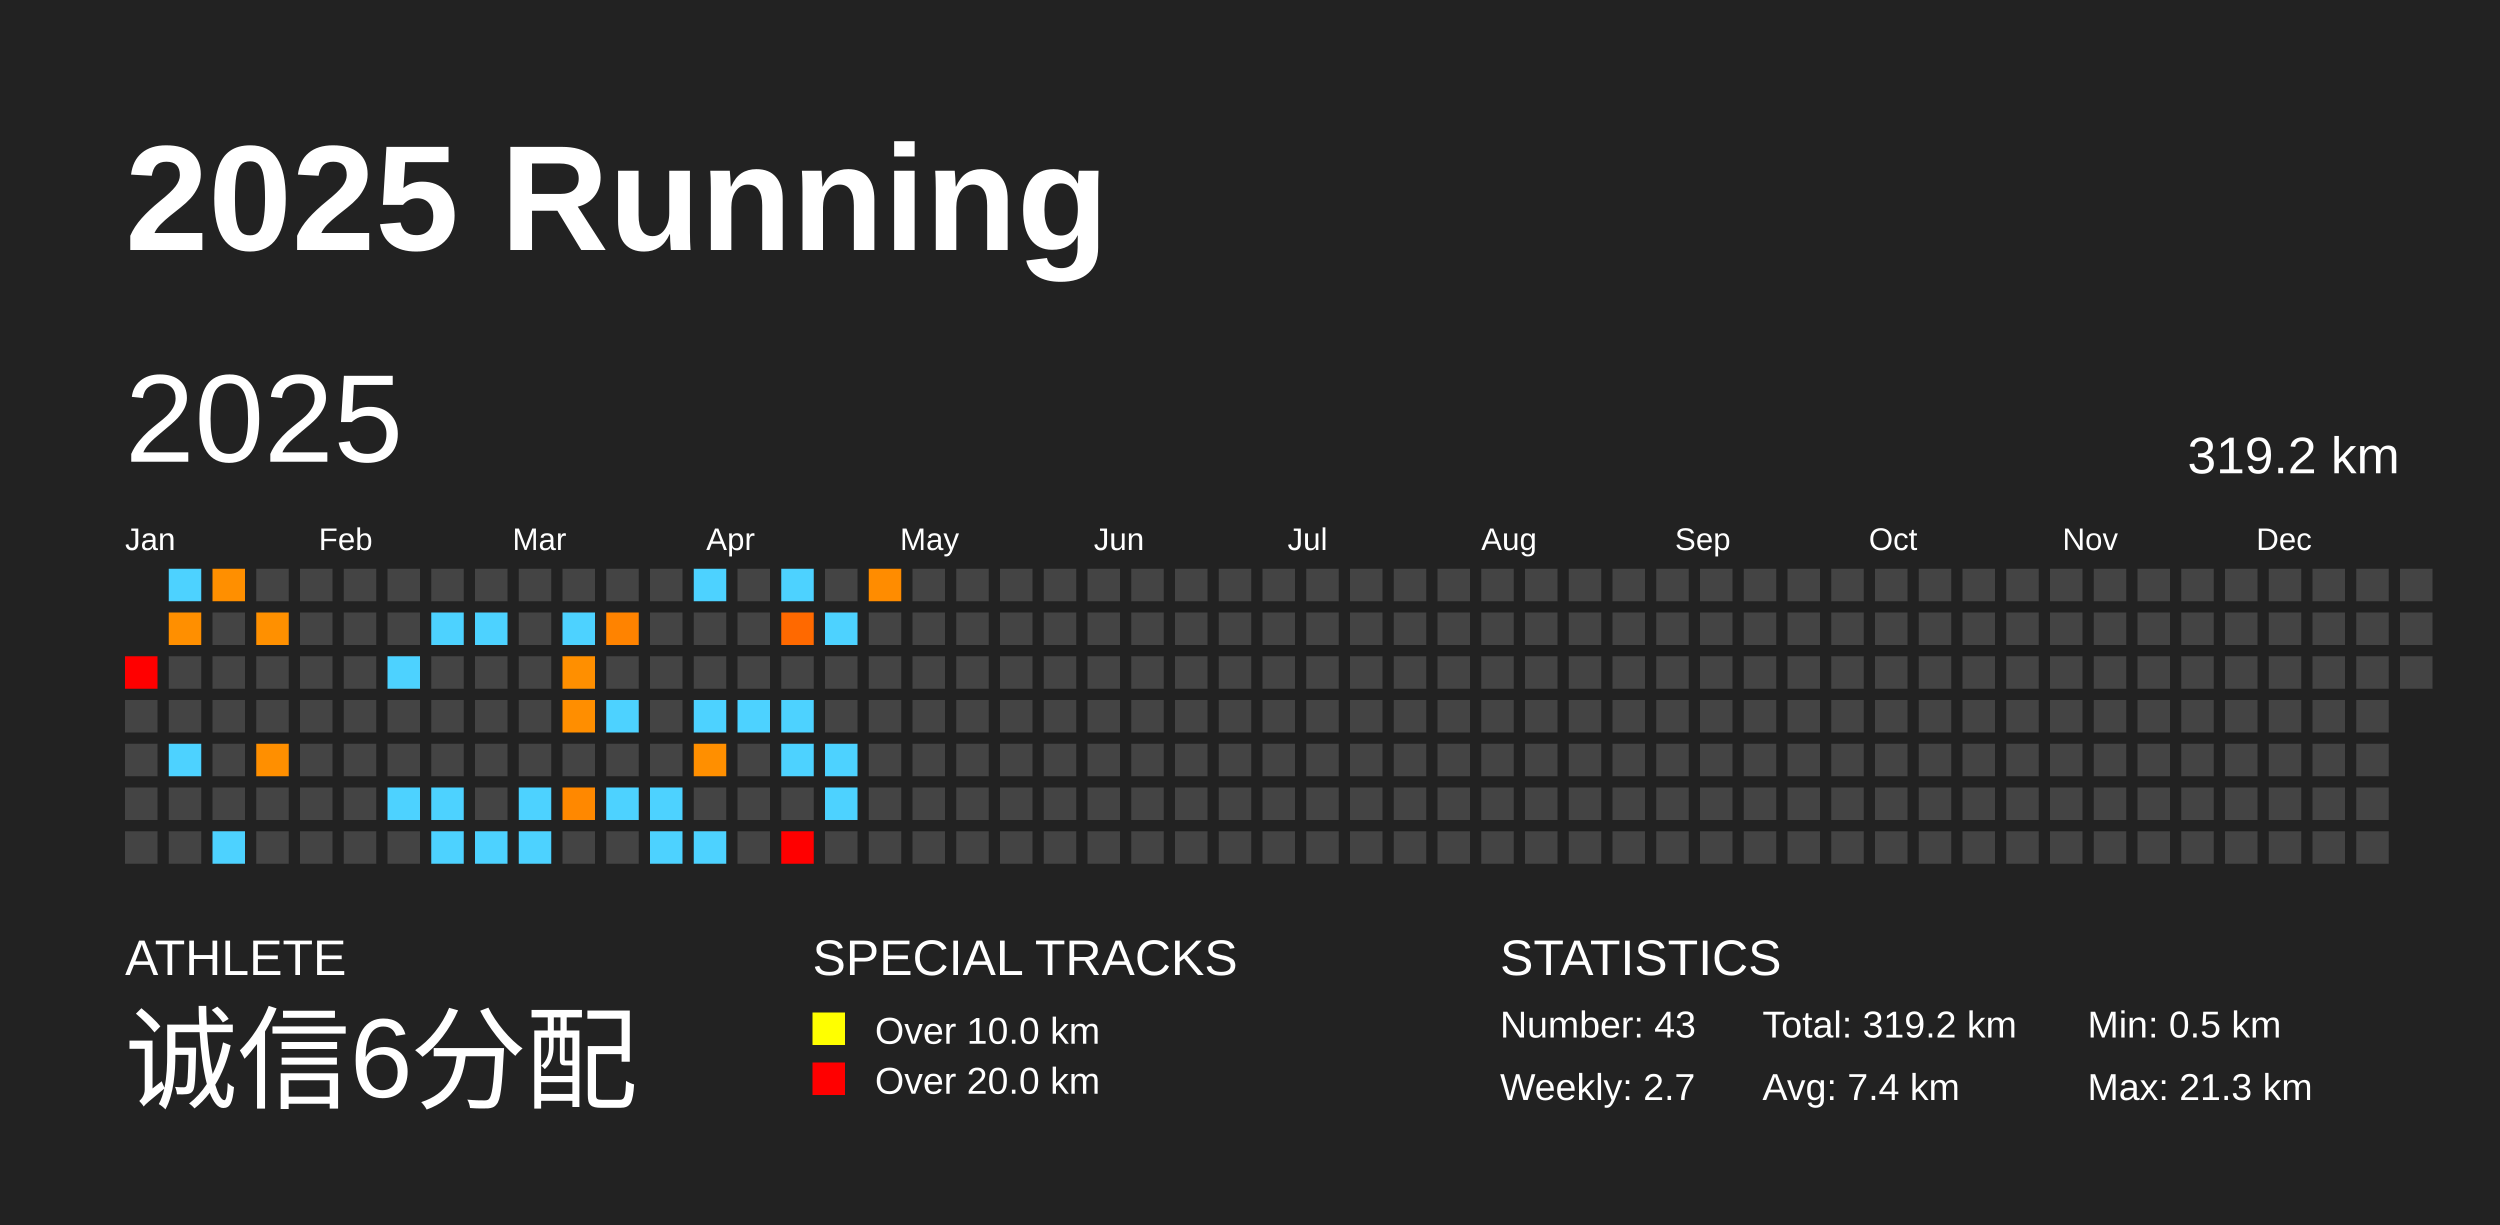
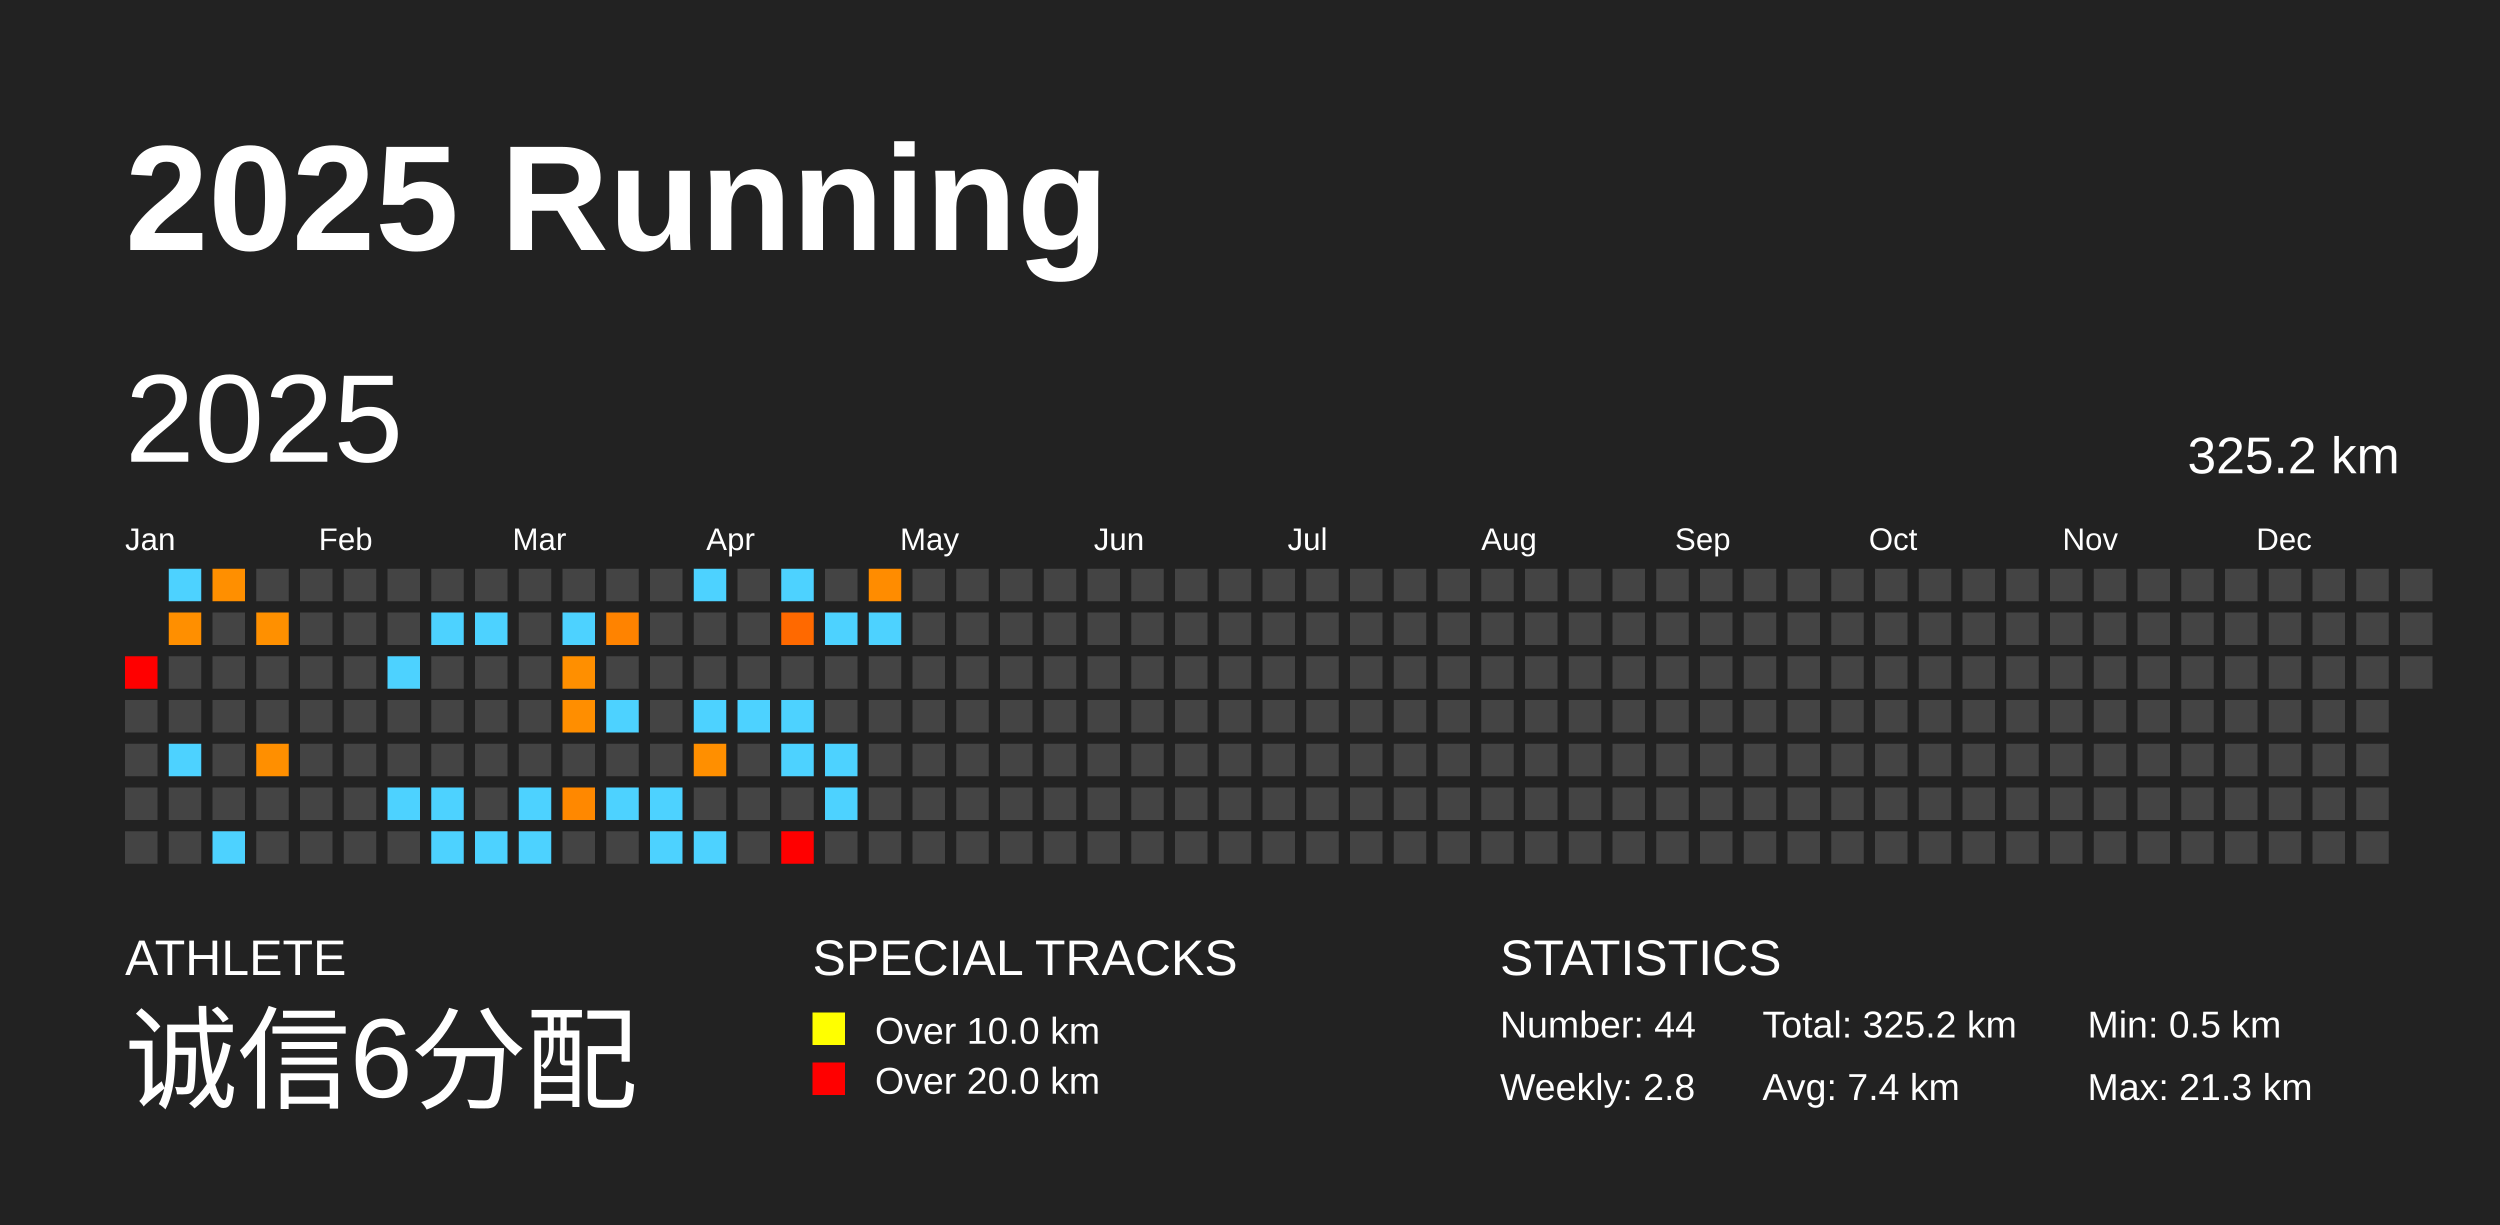
<svg xmlns="http://www.w3.org/2000/svg" baseProfile="full" height="98mm" version="1.1" viewBox="0,0,200,98" width="200mm">
  <defs />
  <rect fill="#222222" height="98" width="200" x="0" y="0" />
  <text fill="#FFFFFF" style="font-size:12px; font-family:Arial; font-weight:bold;" x="10" y="20">2025 Running</text>
  <text fill="#FFFFFF" style="font-size:4px; font-family:Arial" x="10" y="78">ATHLETE</text>
  <text fill="#FFFFFF" style="font-size:9px; font-family:Arial" x="10" y="88">诚信6分配</text>
  <text fill="#FFFFFF" style="font-size:4px; font-family:Arial" x="65" y="78">SPECIAL TRACKS</text>
  <rect fill="yellow" height="2.6" width="2.6" x="65" y="81" />
  <text fill="#FFFFFF" style="font-size:3px; font-family:Arial" x="70" y="83.5">Over 10.0 km</text>
  <rect fill="red" height="2.6" width="2.6" x="65" y="85" />
  <text fill="#FFFFFF" style="font-size:3px; font-family:Arial" x="70" y="87.5">Over 20.0 km</text>
  <text fill="#FFFFFF" style="font-size:4px; font-family:Arial" x="120" y="78">STATISTICS</text>
-   <text fill="#FFFFFF" style="font-size:3px; font-family:Arial" x="120" y="83">Number: 43</text>
-   <text fill="#FFFFFF" style="font-size:3px; font-family:Arial" x="120" y="88">Weekly: 2.7</text>
-   <text fill="#FFFFFF" style="font-size:3px; font-family:Arial" x="141" y="83">Total: 319.2 km</text>
+   <text fill="#FFFFFF" style="font-size:3px; font-family:Arial" x="120" y="83">Number: 44</text>
+   <text fill="#FFFFFF" style="font-size:3px; font-family:Arial" x="120" y="88">Weekly: 2.8</text>
+   <text fill="#FFFFFF" style="font-size:3px; font-family:Arial" x="141" y="83">Total: 325.2 km</text>
  <text fill="#FFFFFF" style="font-size:3px; font-family:Arial" x="141" y="88">Avg: 7.4 km</text>
  <text fill="#FFFFFF" style="font-size:3px; font-family:Arial" x="167" y="83">Min: 0.5 km</text>
  <text fill="#FFFFFF" style="font-size:3px; font-family:Arial" x="167" y="88">Max: 21.3 km</text>
  <text dominant-baseline="hanging" fill="#FFFFFF" style="font-size:10.0px; font-family:Arial;" x="10" y="30">2025</text>
-   <text dominant-baseline="hanging" fill="#FFFFFF" style="font-size:4.125px; font-family:Arial;" x="175" y="35">319.2 km</text>
+   <text dominant-baseline="hanging" fill="#FFFFFF" style="font-size:4.125px; font-family:Arial;" x="175" y="35">325.2 km</text>
  <text fill="#FFFFFF" style="font-size:2.5px; font-family:Arial" x="10.0" y="44">Jan</text>
  <text fill="#FFFFFF" style="font-size:2.5px; font-family:Arial" x="25.5" y="44">Feb</text>
  <text fill="#FFFFFF" style="font-size:2.5px; font-family:Arial" x="41.0" y="44">Mar</text>
  <text fill="#FFFFFF" style="font-size:2.5px; font-family:Arial" x="56.5" y="44">Apr</text>
  <text fill="#FFFFFF" style="font-size:2.5px; font-family:Arial" x="72.0" y="44">May</text>
  <text fill="#FFFFFF" style="font-size:2.5px; font-family:Arial" x="87.5" y="44">Jun</text>
  <text fill="#FFFFFF" style="font-size:2.5px; font-family:Arial" x="103.0" y="44">Jul</text>
  <text fill="#FFFFFF" style="font-size:2.5px; font-family:Arial" x="118.5" y="44">Aug</text>
  <text fill="#FFFFFF" style="font-size:2.5px; font-family:Arial" x="134.0" y="44">Sep</text>
  <text fill="#FFFFFF" style="font-size:2.5px; font-family:Arial" x="149.5" y="44">Oct</text>
  <text fill="#FFFFFF" style="font-size:2.5px; font-family:Arial" x="165.0" y="44">Nov</text>
  <text fill="#FFFFFF" style="font-size:2.5px; font-family:Arial" x="180.5" y="44">Dec</text>
  <rect fill="red" height="2.6" width="2.6" x="10.0" y="52.5" />
  <rect fill="#444444" height="2.6" width="2.6" x="10.0" y="56.0" />
  <rect fill="#444444" height="2.6" width="2.6" x="10.0" y="59.5" />
  <rect fill="#444444" height="2.6" width="2.6" x="10.0" y="63.0" />
  <rect fill="#444444" height="2.6" width="2.6" x="10.0" y="66.5" />
  <rect fill="#4dd2ff" height="2.6" width="2.6" x="13.5" y="45.5" />
  <rect fill="#ff8f00" height="2.6" width="2.6" x="13.5" y="49.0" />
  <rect fill="#444444" height="2.6" width="2.6" x="13.5" y="52.5" />
  <rect fill="#444444" height="2.6" width="2.6" x="13.5" y="56.0" />
  <rect fill="#4dd2ff" height="2.6" width="2.6" x="13.5" y="59.5" />
  <rect fill="#444444" height="2.6" width="2.6" x="13.5" y="63.0" />
  <rect fill="#444444" height="2.6" width="2.6" x="13.5" y="66.5" />
  <rect fill="#ff8f00" height="2.6" width="2.6" x="17.0" y="45.5" />
  <rect fill="#444444" height="2.6" width="2.6" x="17.0" y="49.0" />
  <rect fill="#444444" height="2.6" width="2.6" x="17.0" y="52.5" />
  <rect fill="#444444" height="2.6" width="2.6" x="17.0" y="56.0" />
  <rect fill="#444444" height="2.6" width="2.6" x="17.0" y="59.5" />
  <rect fill="#444444" height="2.6" width="2.6" x="17.0" y="63.0" />
  <rect fill="#4dd2ff" height="2.6" width="2.6" x="17.0" y="66.5" />
  <rect fill="#444444" height="2.6" width="2.6" x="20.5" y="45.5" />
  <rect fill="#ff9000" height="2.6" width="2.6" x="20.5" y="49.0" />
  <rect fill="#444444" height="2.6" width="2.6" x="20.5" y="52.5" />
  <rect fill="#444444" height="2.6" width="2.6" x="20.5" y="56.0" />
  <rect fill="#ff8f00" height="2.6" width="2.6" x="20.5" y="59.5" />
  <rect fill="#444444" height="2.6" width="2.6" x="20.5" y="63.0" />
  <rect fill="#444444" height="2.6" width="2.6" x="20.5" y="66.5" />
  <rect fill="#444444" height="2.6" width="2.6" x="24.0" y="45.5" />
  <rect fill="#444444" height="2.6" width="2.6" x="24.0" y="49.0" />
  <rect fill="#444444" height="2.6" width="2.6" x="24.0" y="52.5" />
  <rect fill="#444444" height="2.6" width="2.6" x="24.0" y="56.0" />
  <rect fill="#444444" height="2.6" width="2.6" x="24.0" y="59.5" />
  <rect fill="#444444" height="2.6" width="2.6" x="24.0" y="63.0" />
  <rect fill="#444444" height="2.6" width="2.6" x="24.0" y="66.5" />
  <rect fill="#444444" height="2.6" width="2.6" x="27.5" y="45.5" />
  <rect fill="#444444" height="2.6" width="2.6" x="27.5" y="49.0" />
  <rect fill="#444444" height="2.6" width="2.6" x="27.5" y="52.5" />
  <rect fill="#444444" height="2.6" width="2.6" x="27.5" y="56.0" />
  <rect fill="#444444" height="2.6" width="2.6" x="27.5" y="59.5" />
  <rect fill="#444444" height="2.6" width="2.6" x="27.5" y="63.0" />
  <rect fill="#444444" height="2.6" width="2.6" x="27.5" y="66.5" />
  <rect fill="#444444" height="2.6" width="2.6" x="31.0" y="45.5" />
  <rect fill="#444444" height="2.6" width="2.6" x="31.0" y="49.0" />
  <rect fill="#4dd2ff" height="2.6" width="2.6" x="31.0" y="52.5" />
  <rect fill="#444444" height="2.6" width="2.6" x="31.0" y="56.0" />
  <rect fill="#444444" height="2.6" width="2.6" x="31.0" y="59.5" />
  <rect fill="#4dd2ff" height="2.6" width="2.6" x="31.0" y="63.0" />
  <rect fill="#444444" height="2.6" width="2.6" x="31.0" y="66.5" />
  <rect fill="#444444" height="2.6" width="2.6" x="34.5" y="45.5" />
  <rect fill="#4dd2ff" height="2.6" width="2.6" x="34.5" y="49.0" />
  <rect fill="#444444" height="2.6" width="2.6" x="34.5" y="52.5" />
  <rect fill="#444444" height="2.6" width="2.6" x="34.5" y="56.0" />
  <rect fill="#444444" height="2.6" width="2.6" x="34.5" y="59.5" />
  <rect fill="#4dd2ff" height="2.6" width="2.6" x="34.5" y="63.0" />
  <rect fill="#4dd2ff" height="2.6" width="2.6" x="34.5" y="66.5" />
  <rect fill="#444444" height="2.6" width="2.6" x="38.0" y="45.5" />
  <rect fill="#4dd2ff" height="2.6" width="2.6" x="38.0" y="49.0" />
  <rect fill="#444444" height="2.6" width="2.6" x="38.0" y="52.5" />
  <rect fill="#444444" height="2.6" width="2.6" x="38.0" y="56.0" />
  <rect fill="#444444" height="2.6" width="2.6" x="38.0" y="59.5" />
  <rect fill="#444444" height="2.6" width="2.6" x="38.0" y="63.0" />
  <rect fill="#4dd2ff" height="2.6" width="2.6" x="38.0" y="66.5" />
  <rect fill="#444444" height="2.6" width="2.6" x="41.5" y="45.5" />
  <rect fill="#444444" height="2.6" width="2.6" x="41.5" y="49.0" />
  <rect fill="#444444" height="2.6" width="2.6" x="41.5" y="52.5" />
  <rect fill="#444444" height="2.6" width="2.6" x="41.5" y="56.0" />
  <rect fill="#444444" height="2.6" width="2.6" x="41.5" y="59.5" />
  <rect fill="#4dd2ff" height="2.6" width="2.6" x="41.5" y="63.0" />
  <rect fill="#4dd2ff" height="2.6" width="2.6" x="41.5" y="66.5" />
  <rect fill="#444444" height="2.6" width="2.6" x="45.0" y="45.5" />
  <rect fill="#4dd2ff" height="2.6" width="2.6" x="45.0" y="49.0" />
  <rect fill="#ff8f00" height="2.6" width="2.6" x="45.0" y="52.5" />
  <rect fill="#ff8e00" height="2.6" width="2.6" x="45.0" y="56.0" />
  <rect fill="#444444" height="2.6" width="2.6" x="45.0" y="59.5" />
  <rect fill="#ff8800" height="2.6" width="2.6" x="45.0" y="63.0" />
  <rect fill="#444444" height="2.6" width="2.6" x="45.0" y="66.5" />
  <rect fill="#444444" height="2.6" width="2.6" x="48.5" y="45.5" />
  <rect fill="#ff8300" height="2.6" width="2.6" x="48.5" y="49.0" />
  <rect fill="#444444" height="2.6" width="2.6" x="48.5" y="52.5" />
  <rect fill="#4dd2ff" height="2.6" width="2.6" x="48.5" y="56.0" />
  <rect fill="#444444" height="2.6" width="2.6" x="48.5" y="59.5" />
  <rect fill="#4dd2ff" height="2.6" width="2.6" x="48.5" y="63.0" />
  <rect fill="#444444" height="2.6" width="2.6" x="48.5" y="66.5" />
  <rect fill="#444444" height="2.6" width="2.6" x="52.0" y="45.5" />
  <rect fill="#444444" height="2.6" width="2.6" x="52.0" y="49.0" />
  <rect fill="#444444" height="2.6" width="2.6" x="52.0" y="52.5" />
  <rect fill="#444444" height="2.6" width="2.6" x="52.0" y="56.0" />
  <rect fill="#444444" height="2.6" width="2.6" x="52.0" y="59.5" />
  <rect fill="#4dd2ff" height="2.6" width="2.6" x="52.0" y="63.0" />
  <rect fill="#4dd2ff" height="2.6" width="2.6" x="52.0" y="66.5" />
  <rect fill="#4dd2ff" height="2.6" width="2.6" x="55.5" y="45.5" />
  <rect fill="#444444" height="2.6" width="2.6" x="55.5" y="49.0" />
  <rect fill="#444444" height="2.6" width="2.6" x="55.5" y="52.5" />
  <rect fill="#4dd2ff" height="2.6" width="2.6" x="55.5" y="56.0" />
  <rect fill="#ff8f00" height="2.6" width="2.6" x="55.5" y="59.5" />
  <rect fill="#444444" height="2.6" width="2.6" x="55.5" y="63.0" />
  <rect fill="#4dd2ff" height="2.6" width="2.6" x="55.5" y="66.5" />
  <rect fill="#444444" height="2.6" width="2.6" x="59.0" y="45.5" />
  <rect fill="#444444" height="2.6" width="2.6" x="59.0" y="49.0" />
  <rect fill="#444444" height="2.6" width="2.6" x="59.0" y="52.5" />
  <rect fill="#4dd2ff" height="2.6" width="2.6" x="59.0" y="56.0" />
  <rect fill="#444444" height="2.6" width="2.6" x="59.0" y="59.5" />
  <rect fill="#444444" height="2.6" width="2.6" x="59.0" y="63.0" />
  <rect fill="#444444" height="2.6" width="2.6" x="59.0" y="66.5" />
  <rect fill="#4dd2ff" height="2.6" width="2.6" x="62.5" y="45.5" />
  <rect fill="#ff6900" height="2.6" width="2.6" x="62.5" y="49.0" />
  <rect fill="#444444" height="2.6" width="2.6" x="62.5" y="52.5" />
  <rect fill="#4dd2ff" height="2.6" width="2.6" x="62.5" y="56.0" />
  <rect fill="#4dd2ff" height="2.6" width="2.6" x="62.5" y="59.5" />
  <rect fill="#444444" height="2.6" width="2.6" x="62.5" y="63.0" />
  <rect fill="red" height="2.6" width="2.6" x="62.5" y="66.5" />
  <rect fill="#444444" height="2.6" width="2.6" x="66.0" y="45.5" />
  <rect fill="#4dd2ff" height="2.6" width="2.6" x="66.0" y="49.0" />
  <rect fill="#444444" height="2.6" width="2.6" x="66.0" y="52.5" />
  <rect fill="#444444" height="2.6" width="2.6" x="66.0" y="56.0" />
  <rect fill="#4dd2ff" height="2.6" width="2.6" x="66.0" y="59.5" />
  <rect fill="#4dd2ff" height="2.6" width="2.6" x="66.0" y="63.0" />
  <rect fill="#444444" height="2.6" width="2.6" x="66.0" y="66.5" />
  <rect fill="#ff8c00" height="2.6" width="2.6" x="69.5" y="45.5" />
-   <rect fill="#444444" height="2.6" width="2.6" x="69.5" y="49.0" />
+   <rect fill="#4dd2ff" height="2.6" width="2.6" x="69.5" y="49.0" />
  <rect fill="#444444" height="2.6" width="2.6" x="69.5" y="52.5" />
  <rect fill="#444444" height="2.6" width="2.6" x="69.5" y="56.0" />
  <rect fill="#444444" height="2.6" width="2.6" x="69.5" y="59.5" />
  <rect fill="#444444" height="2.6" width="2.6" x="69.5" y="63.0" />
  <rect fill="#444444" height="2.6" width="2.6" x="69.5" y="66.5" />
  <rect fill="#444444" height="2.6" width="2.6" x="73.0" y="45.5" />
  <rect fill="#444444" height="2.6" width="2.6" x="73.0" y="49.0" />
  <rect fill="#444444" height="2.6" width="2.6" x="73.0" y="52.5" />
  <rect fill="#444444" height="2.6" width="2.6" x="73.0" y="56.0" />
  <rect fill="#444444" height="2.6" width="2.6" x="73.0" y="59.5" />
  <rect fill="#444444" height="2.6" width="2.6" x="73.0" y="63.0" />
  <rect fill="#444444" height="2.6" width="2.6" x="73.0" y="66.5" />
  <rect fill="#444444" height="2.6" width="2.6" x="76.5" y="45.5" />
  <rect fill="#444444" height="2.6" width="2.6" x="76.5" y="49.0" />
  <rect fill="#444444" height="2.6" width="2.6" x="76.5" y="52.5" />
  <rect fill="#444444" height="2.6" width="2.6" x="76.5" y="56.0" />
  <rect fill="#444444" height="2.6" width="2.6" x="76.5" y="59.5" />
  <rect fill="#444444" height="2.6" width="2.6" x="76.5" y="63.0" />
  <rect fill="#444444" height="2.6" width="2.6" x="76.5" y="66.5" />
  <rect fill="#444444" height="2.6" width="2.6" x="80.0" y="45.5" />
  <rect fill="#444444" height="2.6" width="2.6" x="80.0" y="49.0" />
  <rect fill="#444444" height="2.6" width="2.6" x="80.0" y="52.5" />
  <rect fill="#444444" height="2.6" width="2.6" x="80.0" y="56.0" />
  <rect fill="#444444" height="2.6" width="2.6" x="80.0" y="59.5" />
  <rect fill="#444444" height="2.6" width="2.6" x="80.0" y="63.0" />
  <rect fill="#444444" height="2.6" width="2.6" x="80.0" y="66.5" />
  <rect fill="#444444" height="2.6" width="2.6" x="83.5" y="45.5" />
  <rect fill="#444444" height="2.6" width="2.6" x="83.5" y="49.0" />
  <rect fill="#444444" height="2.6" width="2.6" x="83.5" y="52.5" />
  <rect fill="#444444" height="2.6" width="2.6" x="83.5" y="56.0" />
  <rect fill="#444444" height="2.6" width="2.6" x="83.5" y="59.5" />
  <rect fill="#444444" height="2.6" width="2.6" x="83.5" y="63.0" />
  <rect fill="#444444" height="2.6" width="2.6" x="83.5" y="66.5" />
  <rect fill="#444444" height="2.6" width="2.6" x="87.0" y="45.5" />
  <rect fill="#444444" height="2.6" width="2.6" x="87.0" y="49.0" />
  <rect fill="#444444" height="2.6" width="2.6" x="87.0" y="52.5" />
  <rect fill="#444444" height="2.6" width="2.6" x="87.0" y="56.0" />
  <rect fill="#444444" height="2.6" width="2.6" x="87.0" y="59.5" />
  <rect fill="#444444" height="2.6" width="2.6" x="87.0" y="63.0" />
  <rect fill="#444444" height="2.6" width="2.6" x="87.0" y="66.5" />
  <rect fill="#444444" height="2.6" width="2.6" x="90.5" y="45.5" />
  <rect fill="#444444" height="2.6" width="2.6" x="90.5" y="49.0" />
  <rect fill="#444444" height="2.6" width="2.6" x="90.5" y="52.5" />
  <rect fill="#444444" height="2.6" width="2.6" x="90.5" y="56.0" />
  <rect fill="#444444" height="2.6" width="2.6" x="90.5" y="59.5" />
  <rect fill="#444444" height="2.6" width="2.6" x="90.5" y="63.0" />
  <rect fill="#444444" height="2.6" width="2.6" x="90.5" y="66.5" />
  <rect fill="#444444" height="2.6" width="2.6" x="94.0" y="45.5" />
  <rect fill="#444444" height="2.6" width="2.6" x="94.0" y="49.0" />
  <rect fill="#444444" height="2.6" width="2.6" x="94.0" y="52.5" />
  <rect fill="#444444" height="2.6" width="2.6" x="94.0" y="56.0" />
  <rect fill="#444444" height="2.6" width="2.6" x="94.0" y="59.5" />
  <rect fill="#444444" height="2.6" width="2.6" x="94.0" y="63.0" />
  <rect fill="#444444" height="2.6" width="2.6" x="94.0" y="66.5" />
  <rect fill="#444444" height="2.6" width="2.6" x="97.5" y="45.5" />
  <rect fill="#444444" height="2.6" width="2.6" x="97.5" y="49.0" />
  <rect fill="#444444" height="2.6" width="2.6" x="97.5" y="52.5" />
  <rect fill="#444444" height="2.6" width="2.6" x="97.5" y="56.0" />
  <rect fill="#444444" height="2.6" width="2.6" x="97.5" y="59.5" />
  <rect fill="#444444" height="2.6" width="2.6" x="97.5" y="63.0" />
  <rect fill="#444444" height="2.6" width="2.6" x="97.5" y="66.5" />
  <rect fill="#444444" height="2.6" width="2.6" x="101.0" y="45.5" />
  <rect fill="#444444" height="2.6" width="2.6" x="101.0" y="49.0" />
  <rect fill="#444444" height="2.6" width="2.6" x="101.0" y="52.5" />
  <rect fill="#444444" height="2.6" width="2.6" x="101.0" y="56.0" />
  <rect fill="#444444" height="2.6" width="2.6" x="101.0" y="59.5" />
  <rect fill="#444444" height="2.6" width="2.6" x="101.0" y="63.0" />
  <rect fill="#444444" height="2.6" width="2.6" x="101.0" y="66.5" />
  <rect fill="#444444" height="2.6" width="2.6" x="104.5" y="45.5" />
  <rect fill="#444444" height="2.6" width="2.6" x="104.5" y="49.0" />
  <rect fill="#444444" height="2.6" width="2.6" x="104.5" y="52.5" />
  <rect fill="#444444" height="2.6" width="2.6" x="104.5" y="56.0" />
  <rect fill="#444444" height="2.6" width="2.6" x="104.5" y="59.5" />
  <rect fill="#444444" height="2.6" width="2.6" x="104.5" y="63.0" />
  <rect fill="#444444" height="2.6" width="2.6" x="104.5" y="66.5" />
  <rect fill="#444444" height="2.6" width="2.6" x="108.0" y="45.5" />
  <rect fill="#444444" height="2.6" width="2.6" x="108.0" y="49.0" />
  <rect fill="#444444" height="2.6" width="2.6" x="108.0" y="52.5" />
  <rect fill="#444444" height="2.6" width="2.6" x="108.0" y="56.0" />
  <rect fill="#444444" height="2.6" width="2.6" x="108.0" y="59.5" />
  <rect fill="#444444" height="2.6" width="2.6" x="108.0" y="63.0" />
  <rect fill="#444444" height="2.6" width="2.6" x="108.0" y="66.5" />
  <rect fill="#444444" height="2.6" width="2.6" x="111.5" y="45.5" />
  <rect fill="#444444" height="2.6" width="2.6" x="111.5" y="49.0" />
  <rect fill="#444444" height="2.6" width="2.6" x="111.5" y="52.5" />
  <rect fill="#444444" height="2.6" width="2.6" x="111.5" y="56.0" />
  <rect fill="#444444" height="2.6" width="2.6" x="111.5" y="59.5" />
  <rect fill="#444444" height="2.6" width="2.6" x="111.5" y="63.0" />
  <rect fill="#444444" height="2.6" width="2.6" x="111.5" y="66.5" />
  <rect fill="#444444" height="2.6" width="2.6" x="115.0" y="45.5" />
  <rect fill="#444444" height="2.6" width="2.6" x="115.0" y="49.0" />
  <rect fill="#444444" height="2.6" width="2.6" x="115.0" y="52.5" />
  <rect fill="#444444" height="2.6" width="2.6" x="115.0" y="56.0" />
  <rect fill="#444444" height="2.6" width="2.6" x="115.0" y="59.5" />
  <rect fill="#444444" height="2.6" width="2.6" x="115.0" y="63.0" />
  <rect fill="#444444" height="2.6" width="2.6" x="115.0" y="66.5" />
  <rect fill="#444444" height="2.6" width="2.6" x="118.5" y="45.5" />
  <rect fill="#444444" height="2.6" width="2.6" x="118.5" y="49.0" />
  <rect fill="#444444" height="2.6" width="2.6" x="118.5" y="52.5" />
  <rect fill="#444444" height="2.6" width="2.6" x="118.5" y="56.0" />
  <rect fill="#444444" height="2.6" width="2.6" x="118.5" y="59.5" />
  <rect fill="#444444" height="2.6" width="2.6" x="118.5" y="63.0" />
  <rect fill="#444444" height="2.6" width="2.6" x="118.5" y="66.5" />
  <rect fill="#444444" height="2.6" width="2.6" x="122.0" y="45.5" />
  <rect fill="#444444" height="2.6" width="2.6" x="122.0" y="49.0" />
  <rect fill="#444444" height="2.6" width="2.6" x="122.0" y="52.5" />
  <rect fill="#444444" height="2.6" width="2.6" x="122.0" y="56.0" />
  <rect fill="#444444" height="2.6" width="2.6" x="122.0" y="59.5" />
  <rect fill="#444444" height="2.6" width="2.6" x="122.0" y="63.0" />
  <rect fill="#444444" height="2.6" width="2.6" x="122.0" y="66.5" />
  <rect fill="#444444" height="2.6" width="2.6" x="125.5" y="45.5" />
  <rect fill="#444444" height="2.6" width="2.6" x="125.5" y="49.0" />
  <rect fill="#444444" height="2.6" width="2.6" x="125.5" y="52.5" />
  <rect fill="#444444" height="2.6" width="2.6" x="125.5" y="56.0" />
  <rect fill="#444444" height="2.6" width="2.6" x="125.5" y="59.5" />
  <rect fill="#444444" height="2.6" width="2.6" x="125.5" y="63.0" />
  <rect fill="#444444" height="2.6" width="2.6" x="125.5" y="66.5" />
  <rect fill="#444444" height="2.6" width="2.6" x="129.0" y="45.5" />
  <rect fill="#444444" height="2.6" width="2.6" x="129.0" y="49.0" />
  <rect fill="#444444" height="2.6" width="2.6" x="129.0" y="52.5" />
  <rect fill="#444444" height="2.6" width="2.6" x="129.0" y="56.0" />
  <rect fill="#444444" height="2.6" width="2.6" x="129.0" y="59.5" />
  <rect fill="#444444" height="2.6" width="2.6" x="129.0" y="63.0" />
  <rect fill="#444444" height="2.6" width="2.6" x="129.0" y="66.5" />
  <rect fill="#444444" height="2.6" width="2.6" x="132.5" y="45.5" />
  <rect fill="#444444" height="2.6" width="2.6" x="132.5" y="49.0" />
  <rect fill="#444444" height="2.6" width="2.6" x="132.5" y="52.5" />
  <rect fill="#444444" height="2.6" width="2.6" x="132.5" y="56.0" />
  <rect fill="#444444" height="2.6" width="2.6" x="132.5" y="59.5" />
  <rect fill="#444444" height="2.6" width="2.6" x="132.5" y="63.0" />
  <rect fill="#444444" height="2.6" width="2.6" x="132.5" y="66.5" />
  <rect fill="#444444" height="2.6" width="2.6" x="136.0" y="45.5" />
  <rect fill="#444444" height="2.6" width="2.6" x="136.0" y="49.0" />
  <rect fill="#444444" height="2.6" width="2.6" x="136.0" y="52.5" />
  <rect fill="#444444" height="2.6" width="2.6" x="136.0" y="56.0" />
  <rect fill="#444444" height="2.6" width="2.6" x="136.0" y="59.5" />
  <rect fill="#444444" height="2.6" width="2.6" x="136.0" y="63.0" />
  <rect fill="#444444" height="2.6" width="2.6" x="136.0" y="66.5" />
  <rect fill="#444444" height="2.6" width="2.6" x="139.5" y="45.5" />
  <rect fill="#444444" height="2.6" width="2.6" x="139.5" y="49.0" />
  <rect fill="#444444" height="2.6" width="2.6" x="139.5" y="52.5" />
  <rect fill="#444444" height="2.6" width="2.6" x="139.5" y="56.0" />
  <rect fill="#444444" height="2.6" width="2.6" x="139.5" y="59.5" />
  <rect fill="#444444" height="2.6" width="2.6" x="139.5" y="63.0" />
  <rect fill="#444444" height="2.6" width="2.6" x="139.5" y="66.5" />
  <rect fill="#444444" height="2.6" width="2.6" x="143.0" y="45.5" />
  <rect fill="#444444" height="2.6" width="2.6" x="143.0" y="49.0" />
  <rect fill="#444444" height="2.6" width="2.6" x="143.0" y="52.5" />
  <rect fill="#444444" height="2.6" width="2.6" x="143.0" y="56.0" />
  <rect fill="#444444" height="2.6" width="2.6" x="143.0" y="59.5" />
  <rect fill="#444444" height="2.6" width="2.6" x="143.0" y="63.0" />
  <rect fill="#444444" height="2.6" width="2.6" x="143.0" y="66.5" />
  <rect fill="#444444" height="2.6" width="2.6" x="146.5" y="45.5" />
  <rect fill="#444444" height="2.6" width="2.6" x="146.5" y="49.0" />
  <rect fill="#444444" height="2.6" width="2.6" x="146.5" y="52.5" />
  <rect fill="#444444" height="2.6" width="2.6" x="146.5" y="56.0" />
  <rect fill="#444444" height="2.6" width="2.6" x="146.5" y="59.5" />
  <rect fill="#444444" height="2.6" width="2.6" x="146.5" y="63.0" />
  <rect fill="#444444" height="2.6" width="2.6" x="146.5" y="66.5" />
  <rect fill="#444444" height="2.6" width="2.6" x="150.0" y="45.5" />
  <rect fill="#444444" height="2.6" width="2.6" x="150.0" y="49.0" />
  <rect fill="#444444" height="2.6" width="2.6" x="150.0" y="52.5" />
  <rect fill="#444444" height="2.6" width="2.6" x="150.0" y="56.0" />
  <rect fill="#444444" height="2.6" width="2.6" x="150.0" y="59.5" />
  <rect fill="#444444" height="2.6" width="2.6" x="150.0" y="63.0" />
  <rect fill="#444444" height="2.6" width="2.6" x="150.0" y="66.5" />
  <rect fill="#444444" height="2.6" width="2.6" x="153.5" y="45.5" />
  <rect fill="#444444" height="2.6" width="2.6" x="153.5" y="49.0" />
  <rect fill="#444444" height="2.6" width="2.6" x="153.5" y="52.5" />
  <rect fill="#444444" height="2.6" width="2.6" x="153.5" y="56.0" />
  <rect fill="#444444" height="2.6" width="2.6" x="153.5" y="59.5" />
  <rect fill="#444444" height="2.6" width="2.6" x="153.5" y="63.0" />
  <rect fill="#444444" height="2.6" width="2.6" x="153.5" y="66.5" />
  <rect fill="#444444" height="2.6" width="2.6" x="157.0" y="45.5" />
  <rect fill="#444444" height="2.6" width="2.6" x="157.0" y="49.0" />
  <rect fill="#444444" height="2.6" width="2.6" x="157.0" y="52.5" />
  <rect fill="#444444" height="2.6" width="2.6" x="157.0" y="56.0" />
  <rect fill="#444444" height="2.6" width="2.6" x="157.0" y="59.5" />
  <rect fill="#444444" height="2.6" width="2.6" x="157.0" y="63.0" />
  <rect fill="#444444" height="2.6" width="2.6" x="157.0" y="66.5" />
  <rect fill="#444444" height="2.6" width="2.6" x="160.5" y="45.5" />
  <rect fill="#444444" height="2.6" width="2.6" x="160.5" y="49.0" />
  <rect fill="#444444" height="2.6" width="2.6" x="160.5" y="52.5" />
  <rect fill="#444444" height="2.6" width="2.6" x="160.5" y="56.0" />
  <rect fill="#444444" height="2.6" width="2.6" x="160.5" y="59.5" />
  <rect fill="#444444" height="2.6" width="2.6" x="160.5" y="63.0" />
  <rect fill="#444444" height="2.6" width="2.6" x="160.5" y="66.5" />
  <rect fill="#444444" height="2.6" width="2.6" x="164.0" y="45.5" />
  <rect fill="#444444" height="2.6" width="2.6" x="164.0" y="49.0" />
  <rect fill="#444444" height="2.6" width="2.6" x="164.0" y="52.5" />
  <rect fill="#444444" height="2.6" width="2.6" x="164.0" y="56.0" />
  <rect fill="#444444" height="2.6" width="2.6" x="164.0" y="59.5" />
  <rect fill="#444444" height="2.6" width="2.6" x="164.0" y="63.0" />
  <rect fill="#444444" height="2.6" width="2.6" x="164.0" y="66.5" />
  <rect fill="#444444" height="2.6" width="2.6" x="167.5" y="45.5" />
  <rect fill="#444444" height="2.6" width="2.6" x="167.5" y="49.0" />
  <rect fill="#444444" height="2.6" width="2.6" x="167.5" y="52.5" />
  <rect fill="#444444" height="2.6" width="2.6" x="167.5" y="56.0" />
  <rect fill="#444444" height="2.6" width="2.6" x="167.5" y="59.5" />
  <rect fill="#444444" height="2.6" width="2.6" x="167.5" y="63.0" />
  <rect fill="#444444" height="2.6" width="2.6" x="167.5" y="66.5" />
  <rect fill="#444444" height="2.6" width="2.6" x="171.0" y="45.5" />
  <rect fill="#444444" height="2.6" width="2.6" x="171.0" y="49.0" />
  <rect fill="#444444" height="2.6" width="2.6" x="171.0" y="52.5" />
  <rect fill="#444444" height="2.6" width="2.6" x="171.0" y="56.0" />
  <rect fill="#444444" height="2.6" width="2.6" x="171.0" y="59.5" />
  <rect fill="#444444" height="2.6" width="2.6" x="171.0" y="63.0" />
  <rect fill="#444444" height="2.6" width="2.6" x="171.0" y="66.5" />
  <rect fill="#444444" height="2.6" width="2.6" x="174.5" y="45.5" />
  <rect fill="#444444" height="2.6" width="2.6" x="174.5" y="49.0" />
  <rect fill="#444444" height="2.6" width="2.6" x="174.5" y="52.5" />
  <rect fill="#444444" height="2.6" width="2.6" x="174.5" y="56.0" />
  <rect fill="#444444" height="2.6" width="2.6" x="174.5" y="59.5" />
  <rect fill="#444444" height="2.6" width="2.6" x="174.5" y="63.0" />
  <rect fill="#444444" height="2.6" width="2.6" x="174.5" y="66.5" />
  <rect fill="#444444" height="2.6" width="2.6" x="178.0" y="45.5" />
  <rect fill="#444444" height="2.6" width="2.6" x="178.0" y="49.0" />
  <rect fill="#444444" height="2.6" width="2.6" x="178.0" y="52.5" />
  <rect fill="#444444" height="2.6" width="2.6" x="178.0" y="56.0" />
  <rect fill="#444444" height="2.6" width="2.6" x="178.0" y="59.5" />
  <rect fill="#444444" height="2.6" width="2.6" x="178.0" y="63.0" />
  <rect fill="#444444" height="2.6" width="2.6" x="178.0" y="66.5" />
  <rect fill="#444444" height="2.6" width="2.6" x="181.5" y="45.5" />
  <rect fill="#444444" height="2.6" width="2.6" x="181.5" y="49.0" />
  <rect fill="#444444" height="2.6" width="2.6" x="181.5" y="52.5" />
  <rect fill="#444444" height="2.6" width="2.6" x="181.5" y="56.0" />
  <rect fill="#444444" height="2.6" width="2.6" x="181.5" y="59.5" />
  <rect fill="#444444" height="2.6" width="2.6" x="181.5" y="63.0" />
  <rect fill="#444444" height="2.6" width="2.6" x="181.5" y="66.5" />
  <rect fill="#444444" height="2.6" width="2.6" x="185.0" y="45.5" />
  <rect fill="#444444" height="2.6" width="2.6" x="185.0" y="49.0" />
  <rect fill="#444444" height="2.6" width="2.6" x="185.0" y="52.5" />
  <rect fill="#444444" height="2.6" width="2.6" x="185.0" y="56.0" />
  <rect fill="#444444" height="2.6" width="2.6" x="185.0" y="59.5" />
  <rect fill="#444444" height="2.6" width="2.6" x="185.0" y="63.0" />
  <rect fill="#444444" height="2.6" width="2.6" x="185.0" y="66.5" />
  <rect fill="#444444" height="2.6" width="2.6" x="188.5" y="45.5" />
  <rect fill="#444444" height="2.6" width="2.6" x="188.5" y="49.0" />
  <rect fill="#444444" height="2.6" width="2.6" x="188.5" y="52.5" />
  <rect fill="#444444" height="2.6" width="2.6" x="188.5" y="56.0" />
  <rect fill="#444444" height="2.6" width="2.6" x="188.5" y="59.5" />
  <rect fill="#444444" height="2.6" width="2.6" x="188.5" y="63.0" />
  <rect fill="#444444" height="2.6" width="2.6" x="188.5" y="66.5" />
  <rect fill="#444444" height="2.6" width="2.6" x="192.0" y="45.5" />
  <rect fill="#444444" height="2.6" width="2.6" x="192.0" y="49.0" />
  <rect fill="#444444" height="2.6" width="2.6" x="192.0" y="52.5" />
</svg>
